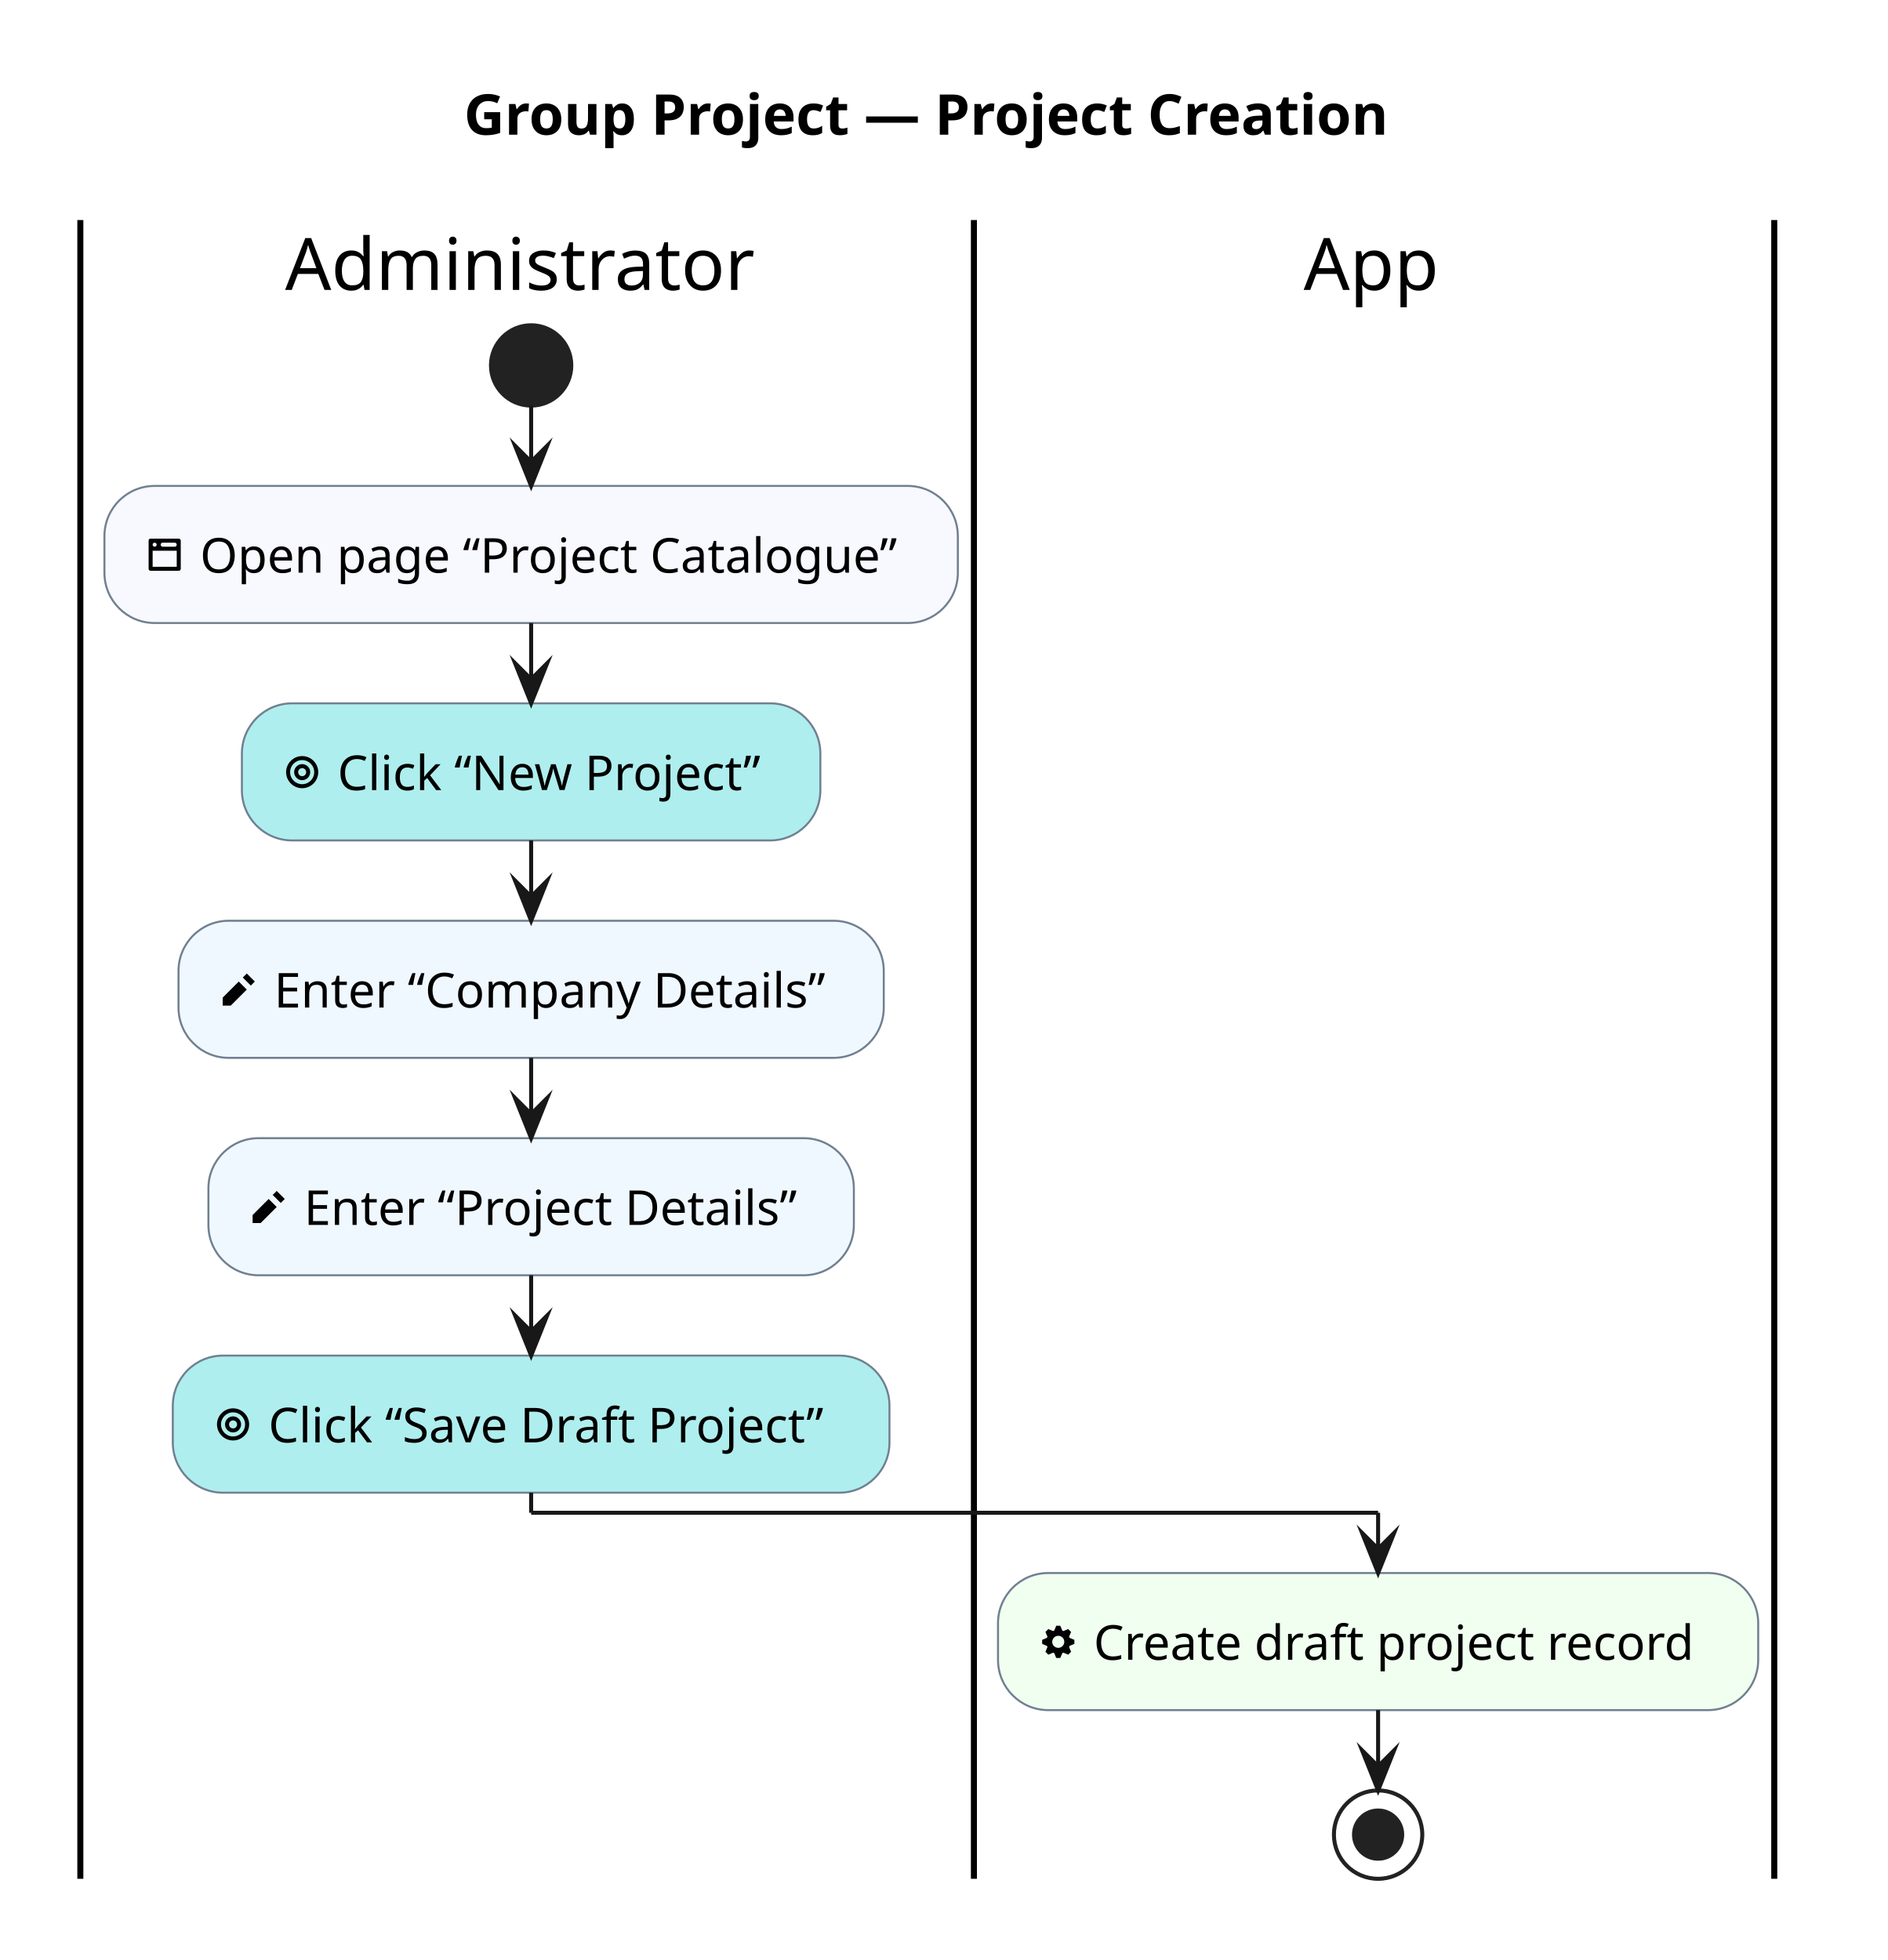
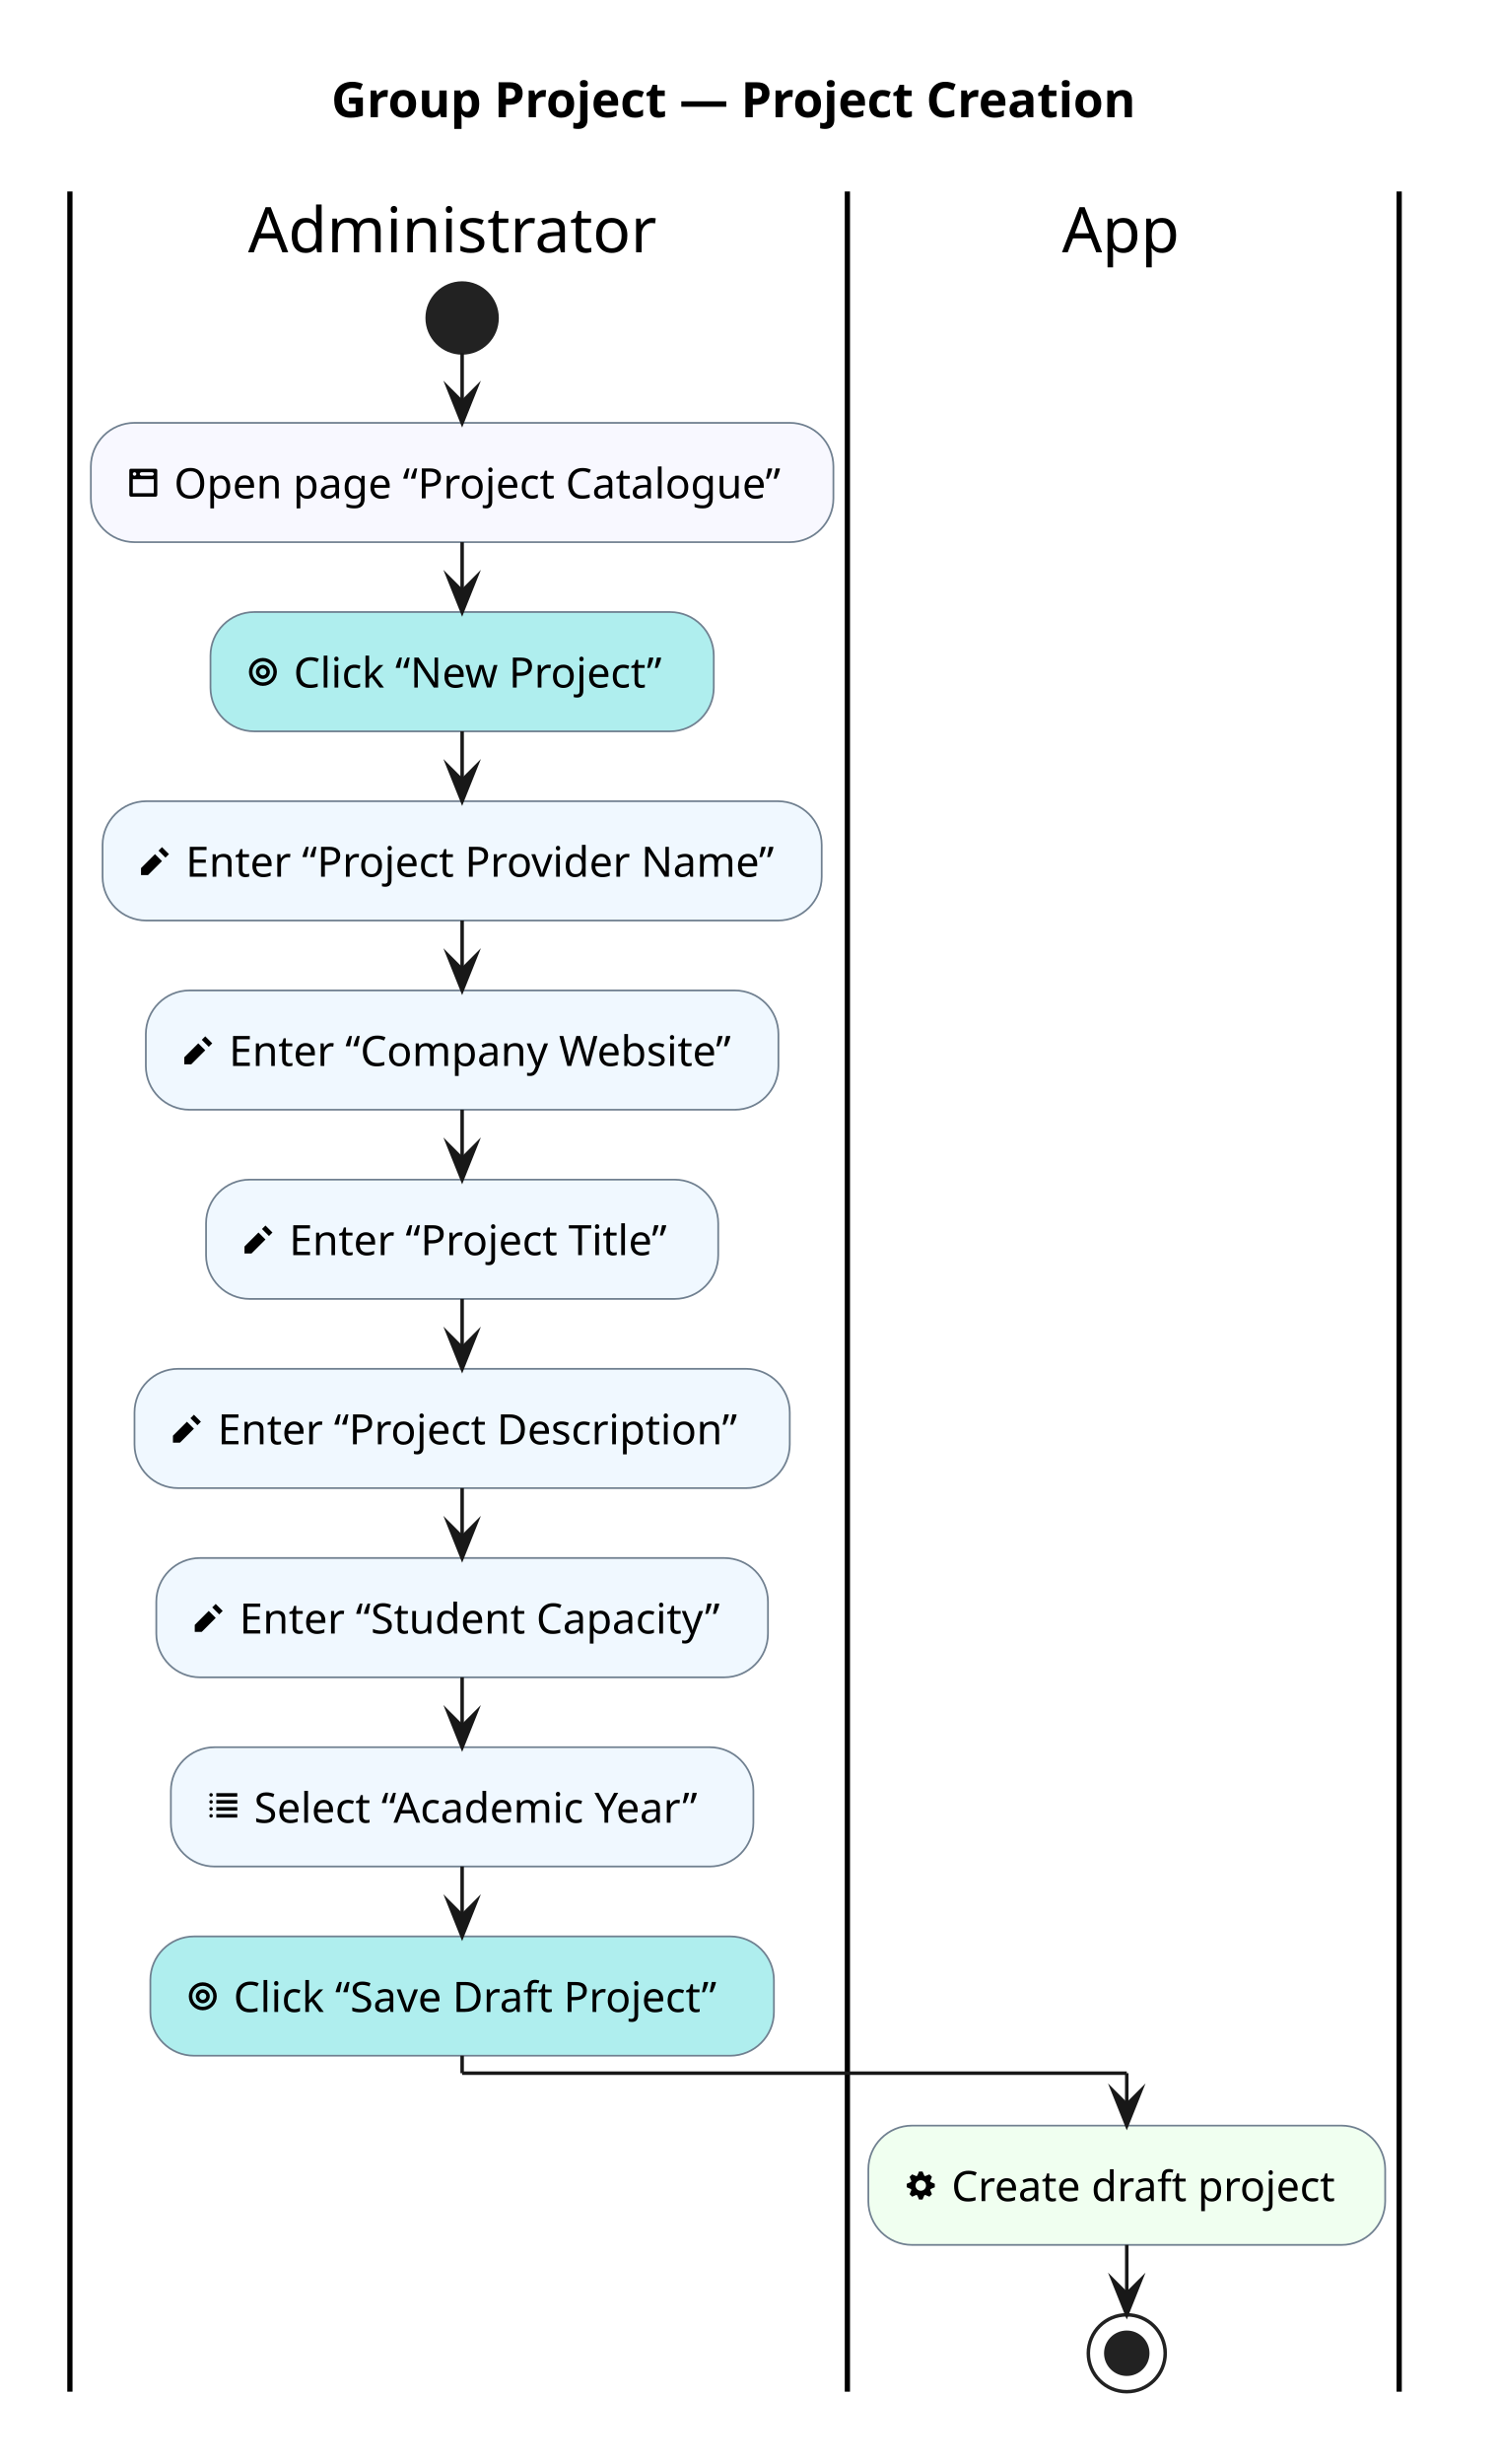
- <svg xmlns="http://www.w3.org/2000/svg" contentStyleType="text/css" data-diagram-type="ACTIVITY" height="488px" preserveAspectRatio="none" style="width:470px;height:488px;background:#FFFFFF;" version="1.1" viewBox="0 0 470 488" width="470px" zoomAndPan="magnify">
+ <svg xmlns="http://www.w3.org/2000/svg" contentStyleType="text/css" data-diagram-type="ACTIVITY" height="705px" preserveAspectRatio="none" style="width:429px;height:705px;background:#FFFFFF;" version="1.1" viewBox="0 0 429 705" width="429px" zoomAndPan="magnify">
  <defs />
  <g>
    <g class="title" data-source-line="2">
-       <text fill="#000000" font-family="sans-serif" font-size="14" font-weight="700" lengthAdjust="spacing" textLength="237.569" x="115.501" y="33.535">Group Project — Project Creation</text>
+       <text fill="#000000" font-family="sans-serif" font-size="14" font-weight="700" lengthAdjust="spacing" textLength="237.569" x="94.815" y="33.535">Group Project — Project Creation</text>
    </g>
-     <rect fill="none" height="21.199" style="stroke:none;stroke-width:1;" width="423.572" x="20" y="54.785" />
+     <rect fill="none" height="21.199" style="stroke:none;stroke-width:1;" width="382.199" x="20" y="54.785" />
    <ellipse cx="132.233" cy="90.984" fill="#222222" rx="10" ry="10" style="stroke:#222222;stroke-width:1;" />
    <rect fill="#F8F8FF" height="34.133" rx="12.5" ry="12.5" style="stroke:#708090;stroke-width:0.5;" width="212.467" x="26" y="120.984" />
    <path d="M37.34,134.117 A0.5,0.5 0 0 0 37,134.617 L37,141.617 A0.5,0.5 0 0 0 37.5,142.117 L44.5,142.117 A0.5,0.5 0 0 0 45,141.617 L45,134.617 A0.5,0.5 0 0 0 44.5,134.117 L37.5,134.117 A0.5,0.5 0 0 0 37.41,134.117 A0.5,0.5 0 0 0 37.35,134.117 M38.5,135.117 C38.78,135.117 39,135.337 39,135.617 C39,135.897 38.78,136.117 38.5,136.117 C38.22,136.117 38,135.897 38,135.617 C38,135.337 38.22,135.117 38.5,135.117 M40.5,135.117 L43.5,135.117 C43.78,135.117 44,135.337 44,135.617 C44,135.897 43.78,136.117 43.5,136.117 L40.5,136.117 C40.22,136.117 40,135.897 40,135.617 C40,135.337 40.22,135.117 40.5,135.117 M38,137.117 L44,137.117 L44,141.117 L38,141.117 L38,137.117" fill="#000000" />
    <text fill="#000000" font-family="sans-serif" font-size="12" lengthAdjust="spacing" textLength="178.67" x="49.797" y="142.586">Open page “Project Catalogue”</text>
    <rect fill="#AFEEEE" height="34.133" rx="12.5" ry="12.5" style="stroke:#708090;stroke-width:0.5;" width="144.012" x="60.227" y="175.117" />
    <path d="M75.228,188.25 C73.028,188.25 71.228,190.05 71.228,192.25 C71.228,194.45 73.028,196.25 75.228,196.25 C77.427,196.25 79.228,194.45 79.228,192.25 C79.228,190.05 77.427,188.25 75.228,188.25 M75.228,189.25 C76.888,189.25 78.228,190.59 78.228,192.25 C78.228,193.91 76.888,195.25 75.228,195.25 C73.567,195.25 72.228,193.91 72.228,192.25 C72.228,190.59 73.567,189.25 75.228,189.25 M75.228,190.25 C74.127,190.25 73.228,191.15 73.228,192.25 C73.228,193.35 74.127,194.25 75.228,194.25 C76.328,194.25 77.228,193.35 77.228,192.25 C77.228,191.15 76.328,190.25 75.228,190.25 M75.228,191.25 C75.787,191.25 76.228,191.69 76.228,192.25 C76.228,192.81 75.787,193.25 75.228,193.25 C74.668,193.25 74.228,192.81 74.228,192.25 C74.228,191.69 74.668,191.25 75.228,191.25" fill="#000000" />
    <text fill="#000000" font-family="sans-serif" font-size="12" lengthAdjust="spacing" textLength="110.215" x="84.024" y="196.719">Click “New Project”</text>
-     <rect fill="#F0F8FF" height="34.133" rx="12.5" ry="12.5" style="stroke:#708090;stroke-width:0.5;" width="175.582" x="44.442" y="229.25" />
-     <path d="M61.442,242.383 L60.442,243.383 L62.442,245.383 L63.442,244.383 L61.442,242.383 M59.442,244.383 L55.442,248.383 L55.442,250.383 L57.442,250.383 L61.442,246.383 L59.442,244.383" fill="#000000" />
-     <text fill="#000000" font-family="sans-serif" font-size="12" lengthAdjust="spacing" textLength="141.785" x="68.239" y="250.852">Enter “Company Details”</text>
-     <rect fill="#F0F8FF" height="34.133" rx="12.5" ry="12.5" style="stroke:#708090;stroke-width:0.5;" width="160.693" x="51.887" y="283.383" />
-     <path d="M68.887,296.516 L67.887,297.516 L69.887,299.516 L70.887,298.516 L68.887,296.516 M66.887,298.516 L62.887,302.516 L62.887,304.516 L64.887,304.516 L68.887,300.516 L66.887,298.516" fill="#000000" />
-     <text fill="#000000" font-family="sans-serif" font-size="12" lengthAdjust="spacing" textLength="126.897" x="75.684" y="304.984">Enter “Project Details”</text>
-     <rect fill="#AFEEEE" height="34.133" rx="12.5" ry="12.5" style="stroke:#708090;stroke-width:0.5;" width="178.424" x="43.022" y="337.516" />
-     <path d="M58.022,350.648 C55.822,350.648 54.022,352.448 54.022,354.648 C54.022,356.848 55.822,358.648 58.022,358.648 C60.221,358.648 62.022,356.848 62.022,354.648 C62.022,352.448 60.221,350.648 58.022,350.648 M58.022,351.648 C59.681,351.648 61.022,352.988 61.022,354.648 C61.022,356.308 59.681,357.648 58.022,357.648 C56.361,357.648 55.022,356.308 55.022,354.648 C55.022,352.988 56.361,351.648 58.022,351.648 M58.022,352.648 C56.922,352.648 56.022,353.548 56.022,354.648 C56.022,355.748 56.922,356.648 58.022,356.648 C59.121,356.648 60.022,355.748 60.022,354.648 C60.022,353.548 59.121,352.648 58.022,352.648 M58.022,353.648 C58.581,353.648 59.022,354.088 59.022,354.648 C59.022,355.208 58.581,355.648 58.022,355.648 C57.462,355.648 57.022,355.208 57.022,354.648 C57.022,354.088 57.462,353.648 58.022,353.648" fill="#000000" />
-     <text fill="#000000" font-family="sans-serif" font-size="12" lengthAdjust="spacing" textLength="144.627" x="66.818" y="359.117">Click “Save Draft Project”</text>
-     <line style="stroke:#000000;stroke-width:1.5;" x1="20" x2="20" y1="54.785" y2="467.781" />
-     <rect fill="#F0FFF0" height="34.133" rx="12.5" ry="12.5" style="stroke:#708090;stroke-width:0.5;" width="189.258" x="248.467" y="391.648" />
-     <path d="M262.967,404.781 L262.467,405.971 C262.367,406.001 262.277,406.051 262.187,406.101 L260.997,405.601 L260.277,406.321 L260.777,407.511 C260.727,407.611 260.687,407.691 260.647,407.791 L259.457,408.291 L259.457,409.291 L260.647,409.791 C260.687,409.891 260.727,409.971 260.777,410.071 L260.277,411.261 L260.997,411.981 L262.187,411.481 C262.277,411.521 262.367,411.571 262.467,411.611 L262.967,412.801 L263.967,412.801 L264.467,411.611 C264.557,411.571 264.657,411.531 264.747,411.481 L265.937,411.981 L266.657,411.261 L266.157,410.071 C266.197,409.981 266.247,409.881 266.287,409.791 L267.477,409.291 L267.477,408.291 L266.287,407.791 C266.257,407.701 266.207,407.601 266.157,407.511 L266.657,406.321 L265.937,405.601 L264.747,406.101 C264.657,406.061 264.557,406.011 264.467,405.971 L263.967,404.781 L262.967,404.781 M263.467,407.281 C264.297,407.281 264.967,407.951 264.967,408.781 C264.967,409.611 264.297,410.281 263.467,410.281 C262.637,410.281 261.967,409.611 261.967,408.781 C261.967,407.951 262.637,407.281 263.467,407.281" fill="#000000" />
-     <text fill="#000000" font-family="sans-serif" font-size="12" lengthAdjust="spacing" textLength="155.461" x="272.264" y="413.25">Create draft project record</text>
-     <ellipse cx="343.096" cy="456.781" fill="none" rx="11" ry="11" style="stroke:#222222;stroke-width:1;" />
-     <ellipse cx="343.096" cy="456.781" fill="#222222" rx="6" ry="6" style="stroke:#222222;stroke-width:1;" />
-     <line style="stroke:#000000;stroke-width:1.5;" x1="242.467" x2="242.467" y1="54.785" y2="467.781" />
-     <line style="stroke:#000000;stroke-width:1.5;" x1="441.725" x2="441.725" y1="54.785" y2="467.781" />
+     <rect fill="#F0F8FF" height="34.133" rx="12.5" ry="12.5" style="stroke:#708090;stroke-width:0.5;" width="205.769" x="29.349" y="229.25" />
+     <path d="M46.349,242.383 L45.349,243.383 L47.349,245.383 L48.349,244.383 L46.349,242.383 M44.349,244.383 L40.349,248.383 L40.349,250.383 L42.349,250.383 L46.349,246.383 L44.349,244.383" fill="#000000" />
+     <text fill="#000000" font-family="sans-serif" font-size="12" lengthAdjust="spacing" textLength="171.973" x="53.145" y="250.852">Enter “Project Provider Name”</text>
+     <rect fill="#F0F8FF" height="34.133" rx="12.5" ry="12.5" style="stroke:#708090;stroke-width:0.5;" width="181.002" x="41.732" y="283.383" />
+     <path d="M58.732,296.516 L57.732,297.516 L59.732,299.516 L60.732,298.516 L58.732,296.516 M56.732,298.516 L52.732,302.516 L52.732,304.516 L54.732,304.516 L58.732,300.516 L56.732,298.516" fill="#000000" />
+     <text fill="#000000" font-family="sans-serif" font-size="12" lengthAdjust="spacing" textLength="147.205" x="65.529" y="304.984">Enter “Company Website”</text>
+     <rect fill="#F0F8FF" height="34.133" rx="12.5" ry="12.5" style="stroke:#708090;stroke-width:0.5;" width="146.549" x="58.959" y="337.516" />
+     <path d="M75.959,350.648 L74.959,351.648 L76.959,353.648 L77.959,352.648 L75.959,350.648 M73.959,352.648 L69.959,356.648 L69.959,358.648 L71.959,358.648 L75.959,354.648 L73.959,352.648" fill="#000000" />
+     <text fill="#000000" font-family="sans-serif" font-size="12" lengthAdjust="spacing" textLength="112.752" x="82.756" y="359.117">Enter “Project Title”</text>
+     <rect fill="#F0F8FF" height="34.133" rx="12.5" ry="12.5" style="stroke:#708090;stroke-width:0.5;" width="187.494" x="38.486" y="391.648" />
+     <path d="M55.486,404.781 L54.486,405.781 L56.486,407.781 L57.486,406.781 L55.486,404.781 M53.486,406.781 L49.486,410.781 L49.486,412.781 L51.486,412.781 L55.486,408.781 L53.486,406.781" fill="#000000" />
+     <text fill="#000000" font-family="sans-serif" font-size="12" lengthAdjust="spacing" textLength="153.697" x="62.283" y="413.25">Enter “Project Description”</text>
+     <rect fill="#F0F8FF" height="34.133" rx="12.5" ry="12.5" style="stroke:#708090;stroke-width:0.5;" width="175.019" x="44.724" y="445.781" />
+     <path d="M61.724,458.914 L60.724,459.914 L62.724,461.914 L63.724,460.914 L61.724,458.914 M59.724,460.914 L55.724,464.914 L55.724,466.914 L57.724,466.914 L61.724,462.914 L59.724,460.914" fill="#000000" />
+     <text fill="#000000" font-family="sans-serif" font-size="12" lengthAdjust="spacing" textLength="141.223" x="68.52" y="467.383">Enter “Student Capacity”</text>
+     <rect fill="#F0F8FF" height="34.133" rx="12.5" ry="12.5" style="stroke:#708090;stroke-width:0.5;" width="166.676" x="48.895" y="499.914" />
+     <path d="M60.395,513.047 C60.115,513.047 59.895,513.267 59.895,513.547 C59.895,513.827 60.115,514.047 60.395,514.047 C60.675,514.047 60.895,513.827 60.895,513.547 C60.895,513.267 60.675,513.047 60.395,513.047 M61.895,513.047 L61.895,514.047 L67.895,514.047 L67.895,513.047 L61.895,513.047 M60.395,515.047 C60.115,515.047 59.895,515.267 59.895,515.547 C59.895,515.827 60.115,516.047 60.395,516.047 C60.675,516.047 60.895,515.827 60.895,515.547 C60.895,515.267 60.675,515.047 60.395,515.047 M61.895,515.047 L61.895,516.047 L67.895,516.047 L67.895,515.047 L61.895,515.047 M60.395,517.047 C60.115,517.047 59.895,517.267 59.895,517.547 C59.895,517.827 60.115,518.047 60.395,518.047 C60.675,518.047 60.895,517.827 60.895,517.547 C60.895,517.267 60.675,517.047 60.395,517.047 M61.895,517.047 L61.895,518.047 L67.895,518.047 L67.895,517.047 L61.895,517.047 M60.395,519.047 C60.115,519.047 59.895,519.267 59.895,519.547 C59.895,519.827 60.115,520.047 60.395,520.047 C60.675,520.047 60.895,519.827 60.895,519.547 C60.895,519.267 60.675,519.047 60.395,519.047 M61.895,519.047 L61.895,520.047 L67.895,520.047 L67.895,519.047 L61.895,519.047" fill="#000000" />
+     <text fill="#000000" font-family="sans-serif" font-size="12" lengthAdjust="spacing" textLength="132.879" x="72.692" y="521.516">Select “Academic Year”</text>
+     <rect fill="#AFEEEE" height="34.133" rx="12.5" ry="12.5" style="stroke:#708090;stroke-width:0.5;" width="178.424" x="43.022" y="554.047" />
+     <path d="M58.022,567.18 C55.822,567.18 54.022,568.98 54.022,571.18 C54.022,573.38 55.822,575.18 58.022,575.18 C60.221,575.18 62.022,573.38 62.022,571.18 C62.022,568.98 60.221,567.18 58.022,567.18 M58.022,568.18 C59.681,568.18 61.022,569.52 61.022,571.18 C61.022,572.84 59.681,574.18 58.022,574.18 C56.361,574.18 55.022,572.84 55.022,571.18 C55.022,569.52 56.361,568.18 58.022,568.18 M58.022,569.18 C56.922,569.18 56.022,570.08 56.022,571.18 C56.022,572.28 56.922,573.18 58.022,573.18 C59.121,573.18 60.022,572.28 60.022,571.18 C60.022,570.08 59.121,569.18 58.022,569.18 M58.022,570.18 C58.581,570.18 59.022,570.62 59.022,571.18 C59.022,571.74 58.581,572.18 58.022,572.18 C57.462,572.18 57.022,571.74 57.022,571.18 C57.022,570.62 57.462,570.18 58.022,570.18" fill="#000000" />
+     <text fill="#000000" font-family="sans-serif" font-size="12" lengthAdjust="spacing" textLength="144.627" x="66.818" y="575.648">Click “Save Draft Project”</text>
+     <line style="stroke:#000000;stroke-width:1.5;" x1="20" x2="20" y1="54.785" y2="684.312" />
+     <rect fill="#F0FFF0" height="34.133" rx="12.5" ry="12.5" style="stroke:#708090;stroke-width:0.5;" width="147.885" x="248.467" y="608.18" />
+     <path d="M262.967,621.312 L262.467,622.503 C262.367,622.533 262.277,622.582 262.187,622.633 L260.997,622.133 L260.277,622.852 L260.777,624.043 C260.727,624.143 260.687,624.222 260.647,624.322 L259.457,624.822 L259.457,625.822 L260.647,626.322 C260.687,626.423 260.727,626.503 260.777,626.602 L260.277,627.793 L260.997,628.513 L262.187,628.013 C262.277,628.053 262.367,628.102 262.467,628.143 L262.967,629.332 L263.967,629.332 L264.467,628.143 C264.557,628.102 264.657,628.062 264.747,628.013 L265.937,628.513 L266.657,627.793 L266.157,626.602 C266.197,626.513 266.247,626.413 266.287,626.322 L267.477,625.822 L267.477,624.822 L266.287,624.322 C266.257,624.232 266.207,624.133 266.157,624.043 L266.657,622.852 L265.937,622.133 L264.747,622.633 C264.657,622.592 264.557,622.543 264.467,622.503 L263.967,621.312 L262.967,621.312 M263.467,623.812 C264.297,623.812 264.967,624.482 264.967,625.312 C264.967,626.143 264.297,626.812 263.467,626.812 C262.637,626.812 261.967,626.143 261.967,625.312 C261.967,624.482 262.637,623.812 263.467,623.812" fill="#000000" />
+     <text fill="#000000" font-family="sans-serif" font-size="12" lengthAdjust="spacing" textLength="114.088" x="272.264" y="629.781">Create draft project</text>
+     <ellipse cx="322.409" cy="673.312" fill="none" rx="11" ry="11" style="stroke:#222222;stroke-width:1;" />
+     <ellipse cx="322.409" cy="673.312" fill="#222222" rx="6" ry="6" style="stroke:#222222;stroke-width:1;" />
+     <line style="stroke:#000000;stroke-width:1.5;" x1="242.467" x2="242.467" y1="54.785" y2="684.312" />
+     <line style="stroke:#000000;stroke-width:1.5;" x1="400.352" x2="400.352" y1="54.785" y2="684.312" />
    <line style="stroke:#181818;stroke-width:1;" x1="132.233" x2="132.233" y1="100.984" y2="120.984" />
    <polygon fill="#181818" points="128.233,110.984,132.233,120.984,136.233,110.984,132.233,114.984" style="stroke:#181818;stroke-width:1;stroke-linejoin:miter;stroke-miterlimit:10;" />
    <line style="stroke:#181818;stroke-width:1;" x1="132.233" x2="132.233" y1="155.117" y2="175.117" />
    <polygon fill="#181818" points="128.233,165.117,132.233,175.117,136.233,165.117,132.233,169.117" style="stroke:#181818;stroke-width:1;stroke-linejoin:miter;stroke-miterlimit:10;" />
    <line style="stroke:#181818;stroke-width:1;" x1="132.233" x2="132.233" y1="209.25" y2="229.25" />
    <polygon fill="#181818" points="128.233,219.25,132.233,229.25,136.233,219.25,132.233,223.25" style="stroke:#181818;stroke-width:1;stroke-linejoin:miter;stroke-miterlimit:10;" />
    <line style="stroke:#181818;stroke-width:1;" x1="132.233" x2="132.233" y1="263.383" y2="283.383" />
    <polygon fill="#181818" points="128.233,273.383,132.233,283.383,136.233,273.383,132.233,277.383" style="stroke:#181818;stroke-width:1;stroke-linejoin:miter;stroke-miterlimit:10;" />
    <line style="stroke:#181818;stroke-width:1;" x1="132.233" x2="132.233" y1="317.516" y2="337.516" />
    <polygon fill="#181818" points="128.233,327.516,132.233,337.516,136.233,327.516,132.233,331.516" style="stroke:#181818;stroke-width:1;stroke-linejoin:miter;stroke-miterlimit:10;" />
-     <line style="stroke:#181818;stroke-width:1;" x1="343.096" x2="343.096" y1="425.781" y2="445.781" />
-     <polygon fill="#181818" points="339.096,435.781,343.096,445.781,347.096,435.781,343.096,439.781" style="stroke:#181818;stroke-width:1;stroke-linejoin:miter;stroke-miterlimit:10;" />
-     <line style="stroke:#181818;stroke-width:1;" x1="132.233" x2="132.233" y1="371.648" y2="376.648" />
-     <line style="stroke:#181818;stroke-width:1;" x1="132.233" x2="343.096" y1="376.648" y2="376.648" />
-     <line style="stroke:#181818;stroke-width:1;" x1="343.096" x2="343.096" y1="376.648" y2="391.648" />
-     <polygon fill="#181818" points="339.096,381.648,343.096,391.648,347.096,381.648,343.096,385.648" style="stroke:#181818;stroke-width:1;stroke-linejoin:miter;stroke-miterlimit:10;" />
+     <line style="stroke:#181818;stroke-width:1;" x1="132.233" x2="132.233" y1="371.648" y2="391.648" />
+     <polygon fill="#181818" points="128.233,381.648,132.233,391.648,136.233,381.648,132.233,385.648" style="stroke:#181818;stroke-width:1;stroke-linejoin:miter;stroke-miterlimit:10;" />
+     <line style="stroke:#181818;stroke-width:1;" x1="132.233" x2="132.233" y1="425.781" y2="445.781" />
+     <polygon fill="#181818" points="128.233,435.781,132.233,445.781,136.233,435.781,132.233,439.781" style="stroke:#181818;stroke-width:1;stroke-linejoin:miter;stroke-miterlimit:10;" />
+     <line style="stroke:#181818;stroke-width:1;" x1="132.233" x2="132.233" y1="479.914" y2="499.914" />
+     <polygon fill="#181818" points="128.233,489.914,132.233,499.914,136.233,489.914,132.233,493.914" style="stroke:#181818;stroke-width:1;stroke-linejoin:miter;stroke-miterlimit:10;" />
+     <line style="stroke:#181818;stroke-width:1;" x1="132.233" x2="132.233" y1="534.047" y2="554.047" />
+     <polygon fill="#181818" points="128.233,544.047,132.233,554.047,136.233,544.047,132.233,548.047" style="stroke:#181818;stroke-width:1;stroke-linejoin:miter;stroke-miterlimit:10;" />
+     <line style="stroke:#181818;stroke-width:1;" x1="322.409" x2="322.409" y1="642.312" y2="662.312" />
+     <polygon fill="#181818" points="318.409,652.312,322.409,662.312,326.409,652.312,322.409,656.312" style="stroke:#181818;stroke-width:1;stroke-linejoin:miter;stroke-miterlimit:10;" />
+     <line style="stroke:#181818;stroke-width:1;" x1="132.233" x2="132.233" y1="588.18" y2="593.18" />
+     <line style="stroke:#181818;stroke-width:1;" x1="132.233" x2="322.409" y1="593.18" y2="593.18" />
+     <line style="stroke:#181818;stroke-width:1;" x1="322.409" x2="322.409" y1="593.18" y2="608.18" />
+     <polygon fill="#181818" points="318.409,598.18,322.409,608.18,326.409,598.18,322.409,602.18" style="stroke:#181818;stroke-width:1;stroke-linejoin:miter;stroke-miterlimit:10;" />
    <text fill="#000000" font-family="sans-serif" font-size="18" lengthAdjust="spacing" textLength="120.498" x="70.984" y="72.188">Administrator</text>
-     <text fill="#000000" font-family="sans-serif" font-size="18" lengthAdjust="spacing" textLength="35.077" x="324.557" y="72.188">App</text>
+     <text fill="#000000" font-family="sans-serif" font-size="18" lengthAdjust="spacing" textLength="35.077" x="303.871" y="72.188">App</text>
  </g>
</svg>
